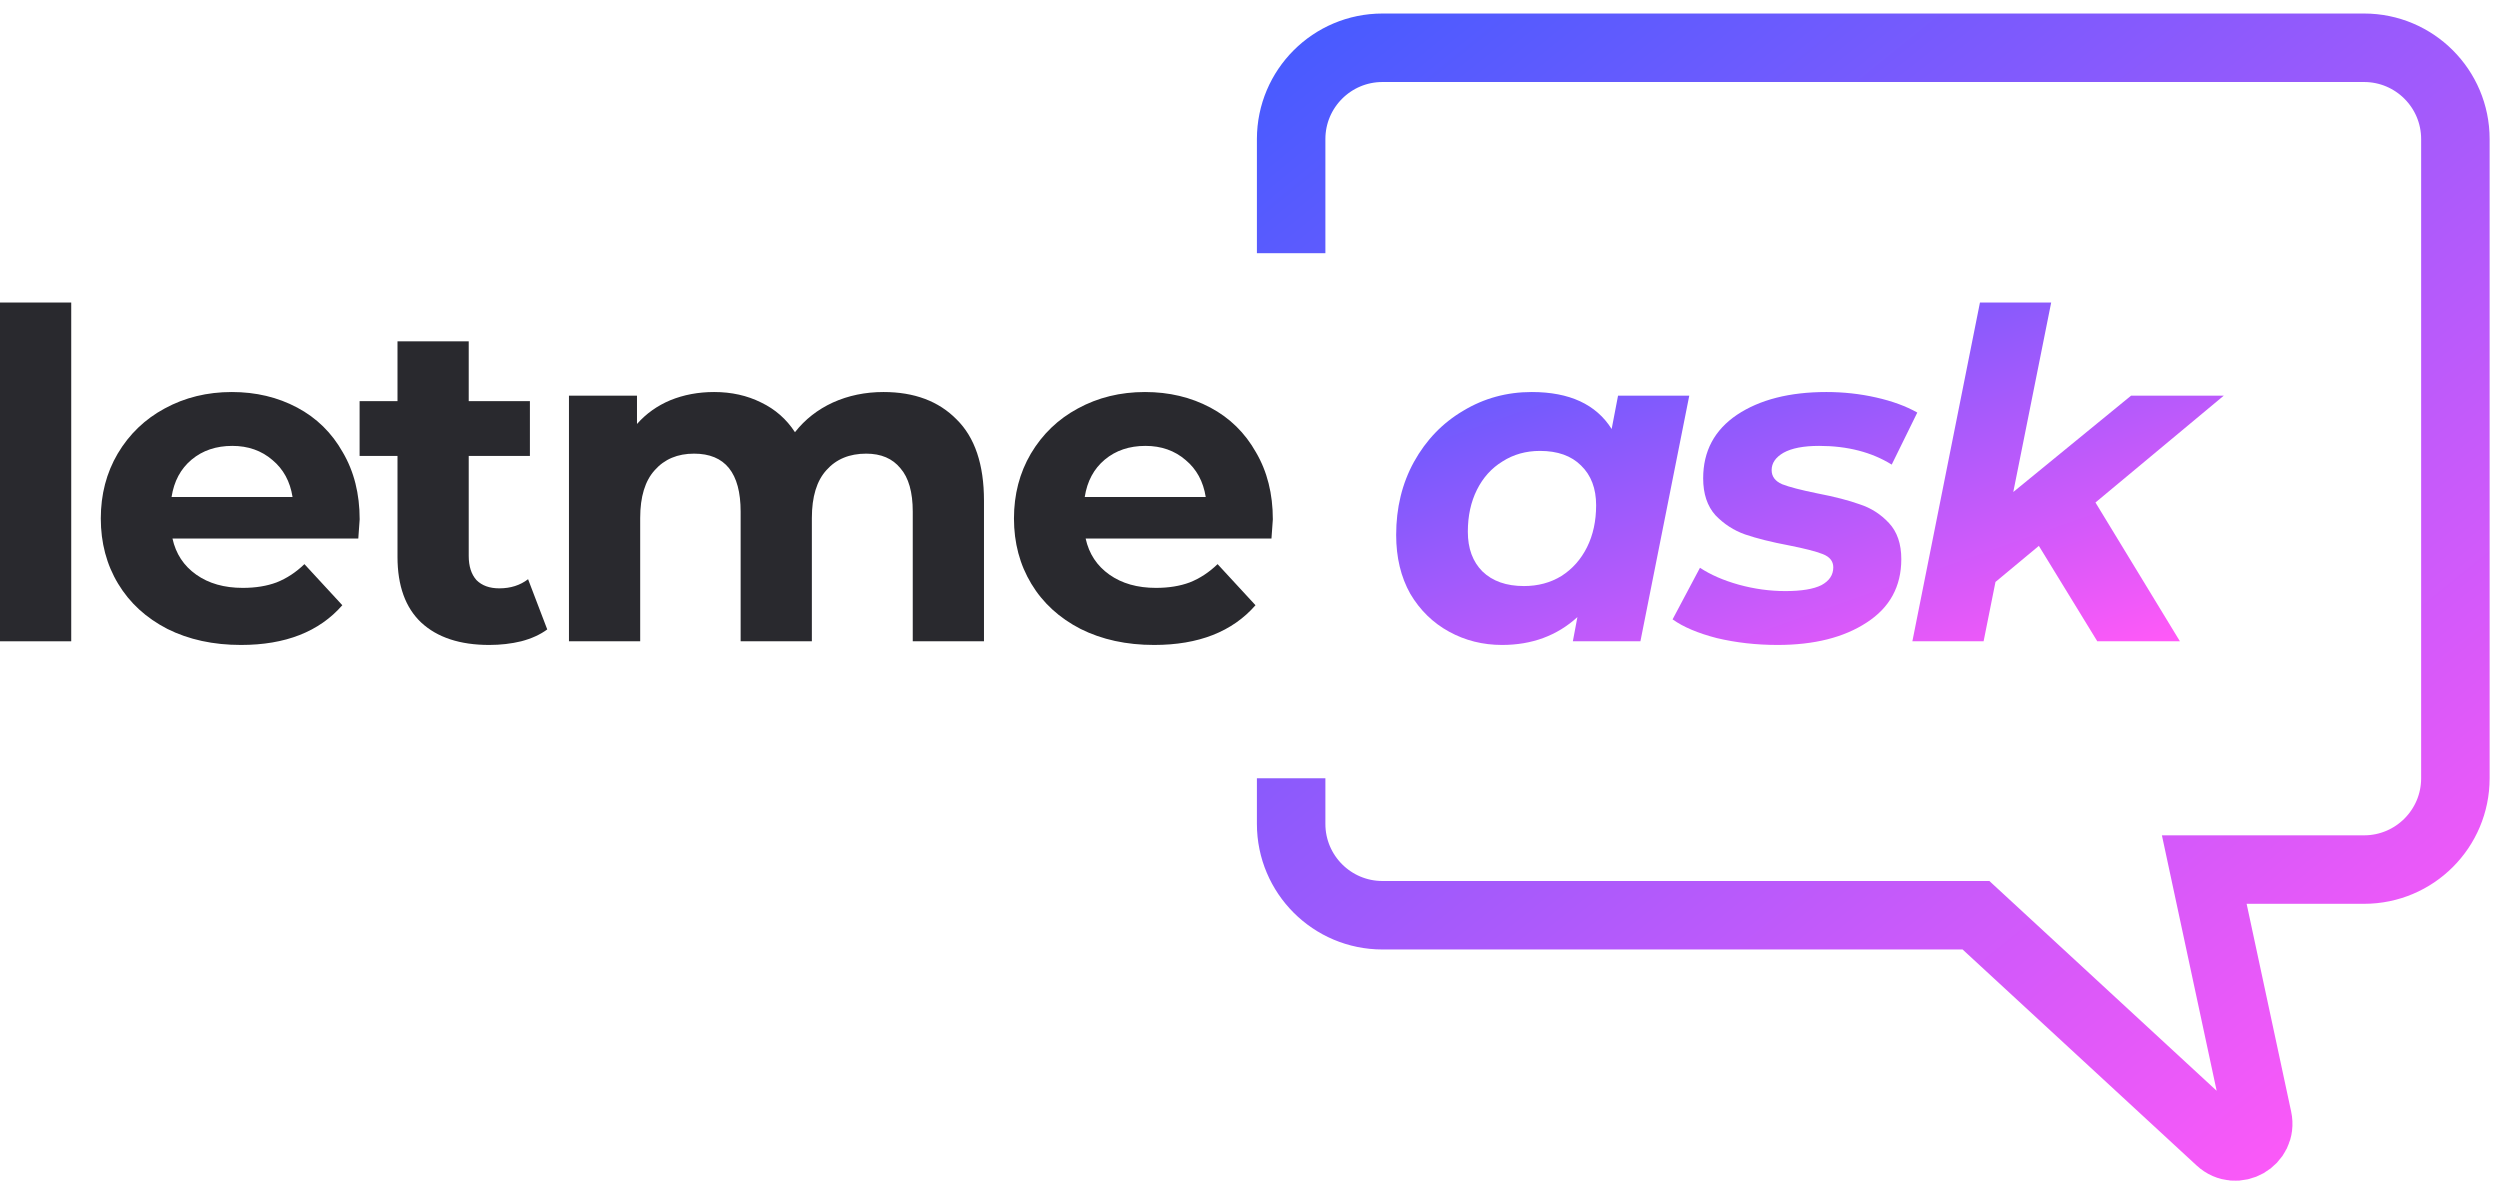
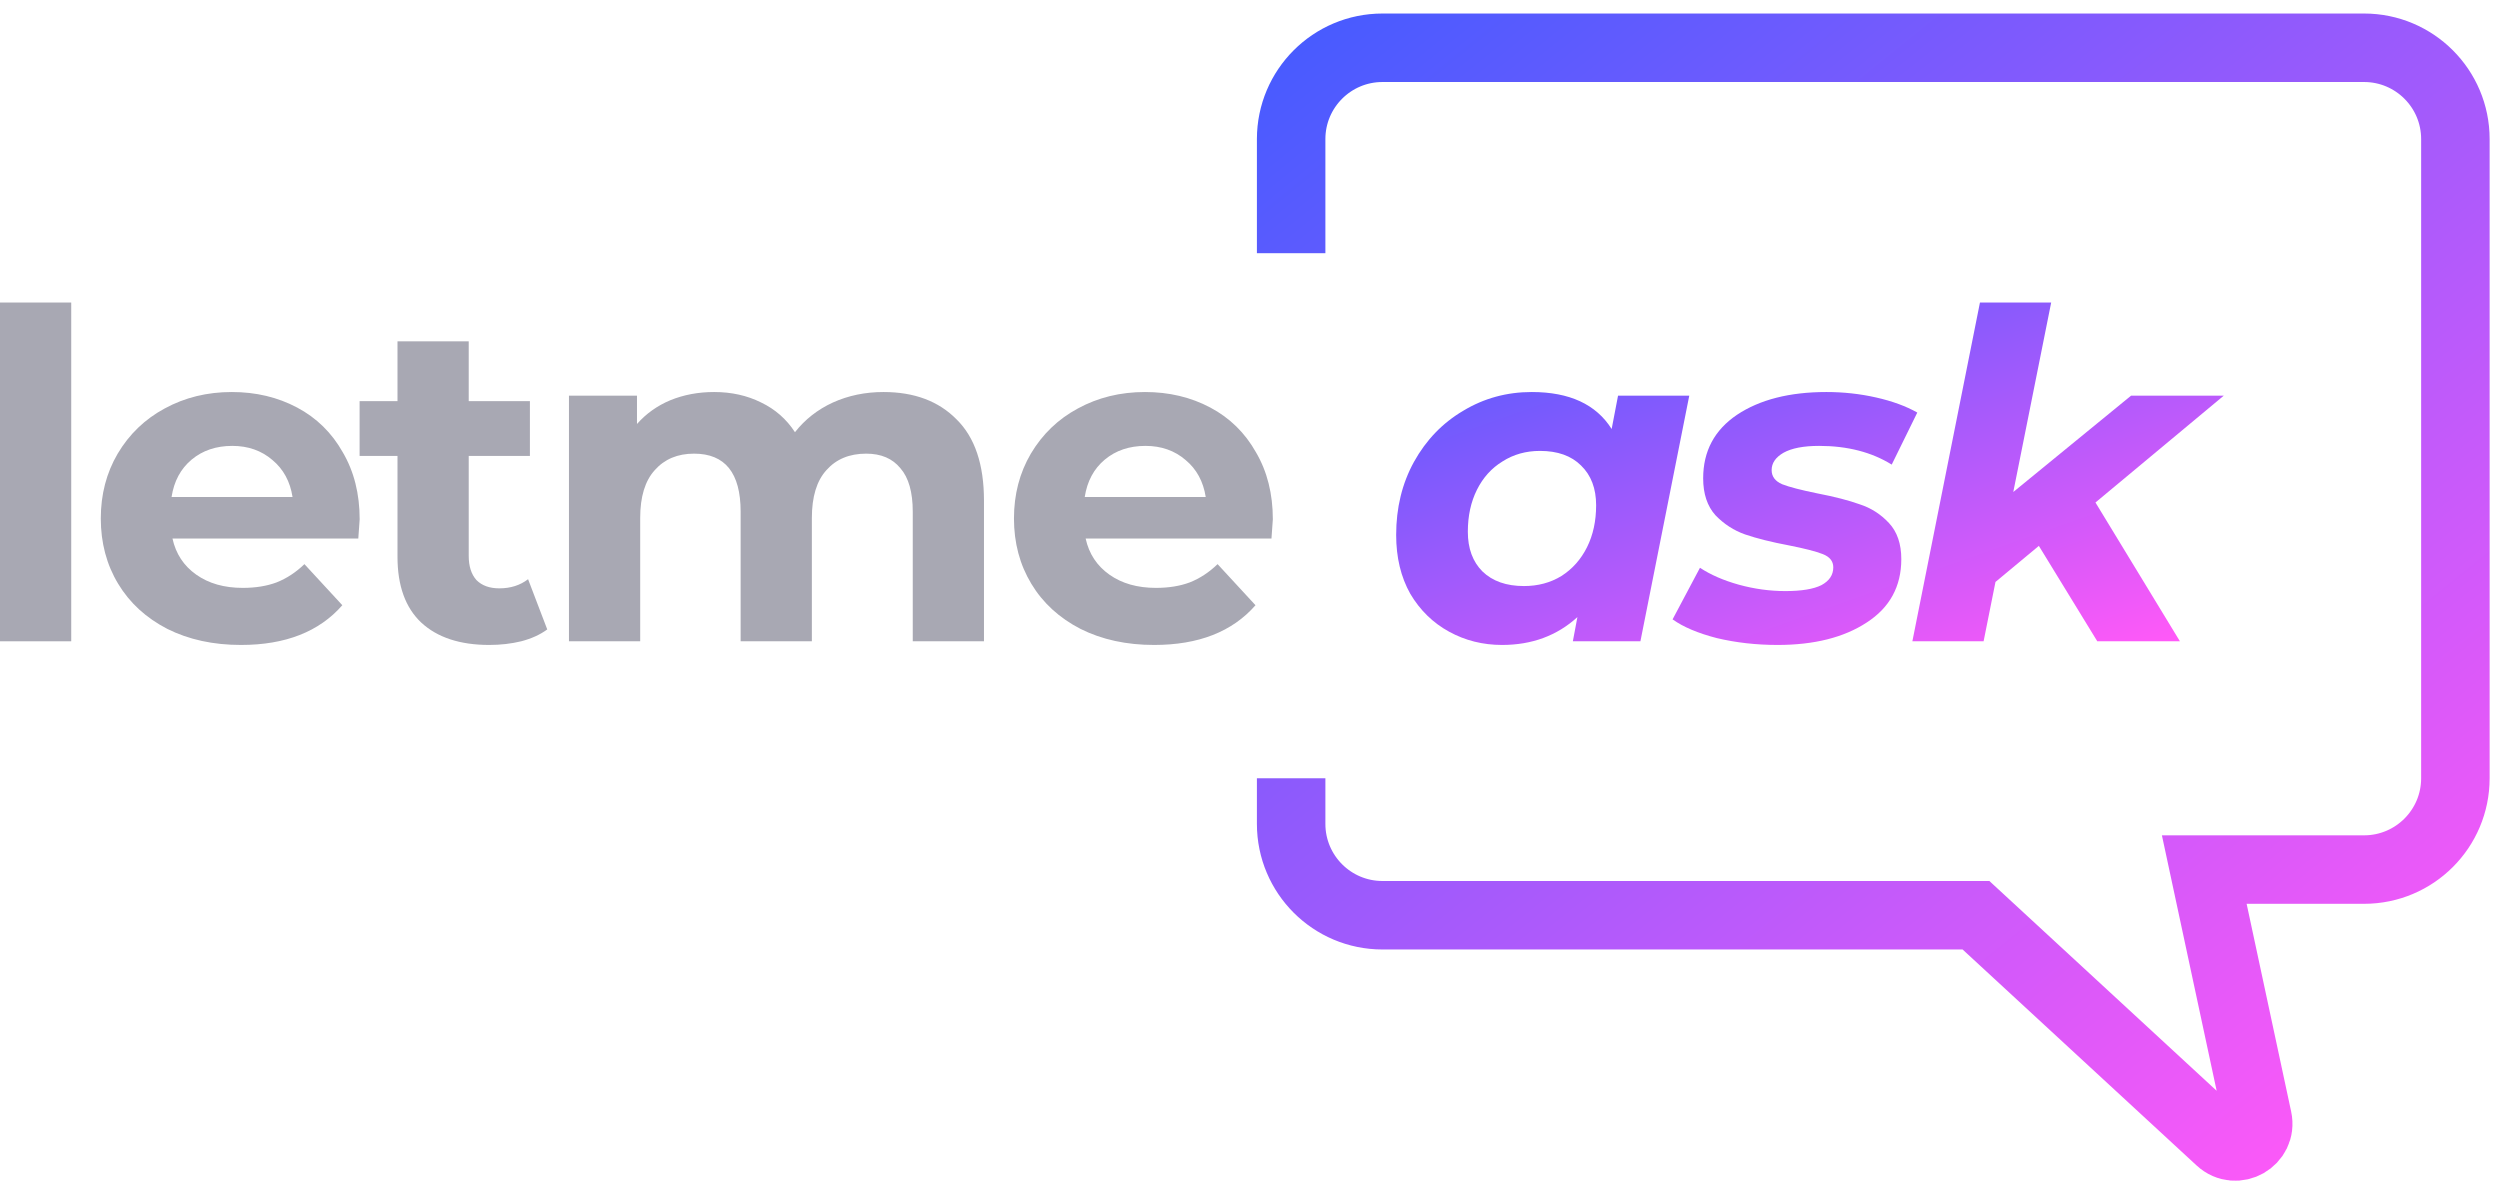
<svg xmlns="http://www.w3.org/2000/svg" width="157" height="75" viewBox="0 0 157 75" fill="none">
-   <path d="M0 18.999H4.473V40.273H0V18.999Z" fill="#29292E" />
-   <path d="M22.587 32.618C22.587 32.675 22.558 33.077 22.501 33.822H10.832C11.042 34.778 11.539 35.533 12.323 36.087C13.106 36.642 14.081 36.919 15.247 36.919C16.05 36.919 16.757 36.804 17.369 36.575C18 36.326 18.583 35.944 19.118 35.428L21.498 38.008C20.045 39.671 17.923 40.503 15.133 40.503C13.393 40.503 11.854 40.168 10.516 39.499C9.178 38.811 8.146 37.865 7.42 36.661C6.693 35.457 6.33 34.09 6.33 32.561C6.33 31.051 6.684 29.694 7.391 28.489C8.117 27.266 9.102 26.32 10.344 25.651C11.606 24.963 13.011 24.619 14.559 24.619C16.069 24.619 17.436 24.944 18.659 25.593C19.883 26.243 20.838 27.18 21.526 28.403C22.234 29.608 22.587 31.012 22.587 32.618ZM14.588 28.002C13.575 28.002 12.724 28.289 12.036 28.862C11.348 29.436 10.927 30.219 10.774 31.213H18.372C18.22 30.238 17.799 29.464 17.111 28.891C16.423 28.298 15.582 28.002 14.588 28.002Z" fill="#29292E" />
-   <path d="M34.367 39.528C33.928 39.853 33.383 40.102 32.733 40.273C32.102 40.426 31.433 40.503 30.726 40.503C28.891 40.503 27.467 40.035 26.454 39.098C25.46 38.161 24.963 36.785 24.963 34.969V28.633H22.583V25.192H24.963V21.436H29.436V25.192H33.278V28.633H29.436V34.912C29.436 35.562 29.598 36.068 29.923 36.431C30.267 36.776 30.745 36.948 31.357 36.948C32.064 36.948 32.666 36.756 33.163 36.374L34.367 39.528Z" fill="#29292E" />
-   <path d="M55.486 24.619C57.417 24.619 58.946 25.192 60.074 26.339C61.221 27.467 61.794 29.168 61.794 31.443V40.273H57.321V32.131C57.321 30.907 57.063 29.999 56.547 29.407C56.05 28.795 55.333 28.489 54.397 28.489C53.345 28.489 52.514 28.833 51.902 29.522C51.291 30.191 50.985 31.194 50.985 32.532V40.273H46.512V32.131C46.512 29.703 45.537 28.489 43.587 28.489C42.555 28.489 41.733 28.833 41.122 29.522C40.51 30.191 40.204 31.194 40.204 32.532V40.273H35.731V24.848H40.003V26.626C40.577 25.976 41.275 25.479 42.096 25.135C42.938 24.791 43.855 24.619 44.849 24.619C45.938 24.619 46.923 24.838 47.802 25.278C48.681 25.699 49.389 26.32 49.924 27.142C50.555 26.339 51.348 25.718 52.304 25.278C53.279 24.838 54.339 24.619 55.486 24.619Z" fill="#29292E" />
-   <path d="M79.934 32.618C79.934 32.675 79.906 33.077 79.848 33.822H68.179C68.389 34.778 68.886 35.533 69.67 36.087C70.454 36.642 71.428 36.919 72.594 36.919C73.397 36.919 74.104 36.804 74.716 36.575C75.347 36.326 75.93 35.944 76.465 35.428L78.845 38.008C77.392 39.671 75.27 40.503 72.48 40.503C70.74 40.503 69.201 40.168 67.864 39.499C66.525 38.811 65.493 37.865 64.767 36.661C64.041 35.457 63.677 34.09 63.677 32.561C63.677 31.051 64.031 29.694 64.738 28.489C65.465 27.266 66.449 26.32 67.692 25.651C68.953 24.963 70.358 24.619 71.906 24.619C73.416 24.619 74.783 24.944 76.006 25.593C77.23 26.243 78.185 27.18 78.874 28.403C79.581 29.608 79.934 31.012 79.934 32.618ZM71.935 28.002C70.922 28.002 70.071 28.289 69.383 28.862C68.695 29.436 68.275 30.219 68.121 31.213H75.72C75.567 30.238 75.146 29.464 74.458 28.891C73.77 28.298 72.929 28.002 71.935 28.002Z" fill="#29292E" />
+   <path d="M0 18.999H4.473V40.273H0V18.999Z" fill="#a8a8b3" />
+   <path d="M22.587 32.618C22.587 32.675 22.558 33.077 22.501 33.822H10.832C11.042 34.778 11.539 35.533 12.323 36.087C13.106 36.642 14.081 36.919 15.247 36.919C16.05 36.919 16.757 36.804 17.369 36.575C18 36.326 18.583 35.944 19.118 35.428L21.498 38.008C20.045 39.671 17.923 40.503 15.133 40.503C13.393 40.503 11.854 40.168 10.516 39.499C9.178 38.811 8.146 37.865 7.42 36.661C6.693 35.457 6.33 34.09 6.33 32.561C6.33 31.051 6.684 29.694 7.391 28.489C8.117 27.266 9.102 26.32 10.344 25.651C11.606 24.963 13.011 24.619 14.559 24.619C16.069 24.619 17.436 24.944 18.659 25.593C19.883 26.243 20.838 27.18 21.526 28.403C22.234 29.608 22.587 31.012 22.587 32.618ZM14.588 28.002C13.575 28.002 12.724 28.289 12.036 28.862C11.348 29.436 10.927 30.219 10.774 31.213H18.372C18.22 30.238 17.799 29.464 17.111 28.891C16.423 28.298 15.582 28.002 14.588 28.002Z" fill="#a8a8b3" />
+   <path d="M34.367 39.528C33.928 39.853 33.383 40.102 32.733 40.273C32.102 40.426 31.433 40.503 30.726 40.503C28.891 40.503 27.467 40.035 26.454 39.098C25.46 38.161 24.963 36.785 24.963 34.969V28.633H22.583V25.192H24.963V21.436H29.436V25.192H33.278V28.633H29.436V34.912C29.436 35.562 29.598 36.068 29.923 36.431C30.267 36.776 30.745 36.948 31.357 36.948C32.064 36.948 32.666 36.756 33.163 36.374L34.367 39.528Z" fill="#a8a8b3" />
+   <path d="M55.486 24.619C57.417 24.619 58.946 25.192 60.074 26.339C61.221 27.467 61.794 29.168 61.794 31.443V40.273H57.321V32.131C57.321 30.907 57.063 29.999 56.547 29.407C56.05 28.795 55.333 28.489 54.397 28.489C53.345 28.489 52.514 28.833 51.902 29.522C51.291 30.191 50.985 31.194 50.985 32.532V40.273H46.512V32.131C46.512 29.703 45.537 28.489 43.587 28.489C42.555 28.489 41.733 28.833 41.122 29.522C40.51 30.191 40.204 31.194 40.204 32.532V40.273H35.731V24.848H40.003V26.626C40.577 25.976 41.275 25.479 42.096 25.135C42.938 24.791 43.855 24.619 44.849 24.619C45.938 24.619 46.923 24.838 47.802 25.278C48.681 25.699 49.389 26.32 49.924 27.142C50.555 26.339 51.348 25.718 52.304 25.278C53.279 24.838 54.339 24.619 55.486 24.619Z" fill="#a8a8b3" />
+   <path d="M79.934 32.618C79.934 32.675 79.906 33.077 79.848 33.822H68.179C68.389 34.778 68.886 35.533 69.67 36.087C70.454 36.642 71.428 36.919 72.594 36.919C73.397 36.919 74.104 36.804 74.716 36.575C75.347 36.326 75.93 35.944 76.465 35.428L78.845 38.008C77.392 39.671 75.27 40.503 72.48 40.503C70.74 40.503 69.201 40.168 67.864 39.499C66.525 38.811 65.493 37.865 64.767 36.661C64.041 35.457 63.677 34.09 63.677 32.561C63.677 31.051 64.031 29.694 64.738 28.489C65.465 27.266 66.449 26.32 67.692 25.651C68.953 24.963 70.358 24.619 71.906 24.619C73.416 24.619 74.783 24.944 76.006 25.593C77.23 26.243 78.185 27.18 78.874 28.403C79.581 29.608 79.934 31.012 79.934 32.618ZM71.935 28.002C70.922 28.002 70.071 28.289 69.383 28.862C68.695 29.436 68.275 30.219 68.121 31.213H75.72C75.567 30.238 75.146 29.464 74.458 28.891C73.77 28.298 72.929 28.002 71.935 28.002Z" fill="#a8a8b3" />
  <path d="M106.086 24.848L103.018 40.273H98.775L99.061 38.754C97.781 39.92 96.204 40.503 94.331 40.503C93.126 40.503 92.018 40.226 91.005 39.671C89.992 39.117 89.179 38.324 88.567 37.292C87.975 36.24 87.679 35.007 87.679 33.593C87.679 31.892 88.051 30.363 88.797 29.006C89.561 27.629 90.594 26.559 91.894 25.794C93.193 25.011 94.627 24.619 96.194 24.619C98.564 24.619 100.237 25.393 101.212 26.941L101.613 24.848H106.086ZM95.707 36.804C96.586 36.804 97.37 36.594 98.058 36.173C98.746 35.734 99.281 35.132 99.664 34.367C100.046 33.602 100.237 32.723 100.237 31.729C100.237 30.678 99.922 29.846 99.291 29.235C98.679 28.623 97.819 28.317 96.71 28.317C95.831 28.317 95.047 28.537 94.359 28.977C93.671 29.397 93.136 29.99 92.754 30.754C92.371 31.519 92.18 32.398 92.18 33.392C92.18 34.444 92.486 35.275 93.098 35.887C93.728 36.498 94.598 36.804 95.707 36.804Z" fill="url(#paint0_linear)" />
  <path d="M111.632 40.503C110.294 40.503 109.023 40.359 107.819 40.073C106.634 39.767 105.707 39.375 105.038 38.897L106.758 35.657C107.427 36.097 108.239 36.451 109.195 36.718C110.17 36.986 111.145 37.12 112.119 37.12C113.133 37.12 113.888 36.995 114.385 36.747C114.882 36.479 115.13 36.106 115.13 35.629C115.13 35.246 114.91 34.969 114.471 34.797C114.031 34.625 113.324 34.444 112.349 34.252C111.24 34.042 110.323 33.813 109.596 33.564C108.889 33.316 108.268 32.914 107.733 32.36C107.217 31.787 106.959 31.012 106.959 30.038C106.959 28.336 107.666 27.008 109.08 26.052C110.514 25.096 112.387 24.619 114.7 24.619C115.77 24.619 116.812 24.733 117.825 24.963C118.838 25.192 119.698 25.508 120.406 25.909L118.8 29.177C117.538 28.394 116.019 28.002 114.241 28.002C113.266 28.002 112.521 28.145 112.005 28.432C111.508 28.719 111.259 29.082 111.259 29.522C111.259 29.923 111.479 30.219 111.919 30.41C112.358 30.582 113.094 30.774 114.127 30.984C115.216 31.194 116.105 31.424 116.793 31.672C117.5 31.901 118.112 32.293 118.628 32.847C119.144 33.402 119.402 34.157 119.402 35.113C119.402 36.833 118.676 38.161 117.223 39.098C115.79 40.035 113.926 40.503 111.632 40.503Z" fill="url(#paint1_linear)" />
  <path d="M131.595 31.557L136.899 40.273H131.71L128.04 34.281L125.316 36.546L124.57 40.273H120.097L124.341 18.999H128.814L126.434 30.898L133.831 24.848H139.652L131.595 31.557Z" fill="url(#paint2_linear)" />
  <path d="M81.084 15.902V8.734C81.084 5.567 83.652 3 86.819 3H148.463C151.63 3 154.198 5.567 154.198 8.734V48.875C154.198 52.042 151.63 54.609 148.463 54.609H138.428L141.782 70.26C142.075 71.628 140.436 72.563 139.408 71.614L124.092 57.477H86.819C83.652 57.477 81.084 54.909 81.084 51.742V48.875" stroke="url(#paint3_linear)" stroke-width="4.301" />
  <defs>
    <linearGradient id="paint0_linear" x1="87.679" y1="18.999" x2="99.758" y2="53.111" gradientUnits="userSpaceOnUse">
      <stop stop-color="#485BFF" />
      <stop offset="1" stop-color="#FF59F8" />
    </linearGradient>
    <linearGradient id="paint1_linear" x1="87.679" y1="18.999" x2="99.758" y2="53.111" gradientUnits="userSpaceOnUse">
      <stop stop-color="#485BFF" />
      <stop offset="1" stop-color="#FF59F8" />
    </linearGradient>
    <linearGradient id="paint2_linear" x1="87.679" y1="18.999" x2="99.758" y2="53.111" gradientUnits="userSpaceOnUse">
      <stop stop-color="#485BFF" />
      <stop offset="1" stop-color="#FF59F8" />
    </linearGradient>
    <linearGradient id="paint3_linear" x1="81.084" y1="3" x2="141.295" y2="77.547" gradientUnits="userSpaceOnUse">
      <stop stop-color="#485BFF" />
      <stop offset="1" stop-color="#FF59F8" />
    </linearGradient>
  </defs>
</svg>
